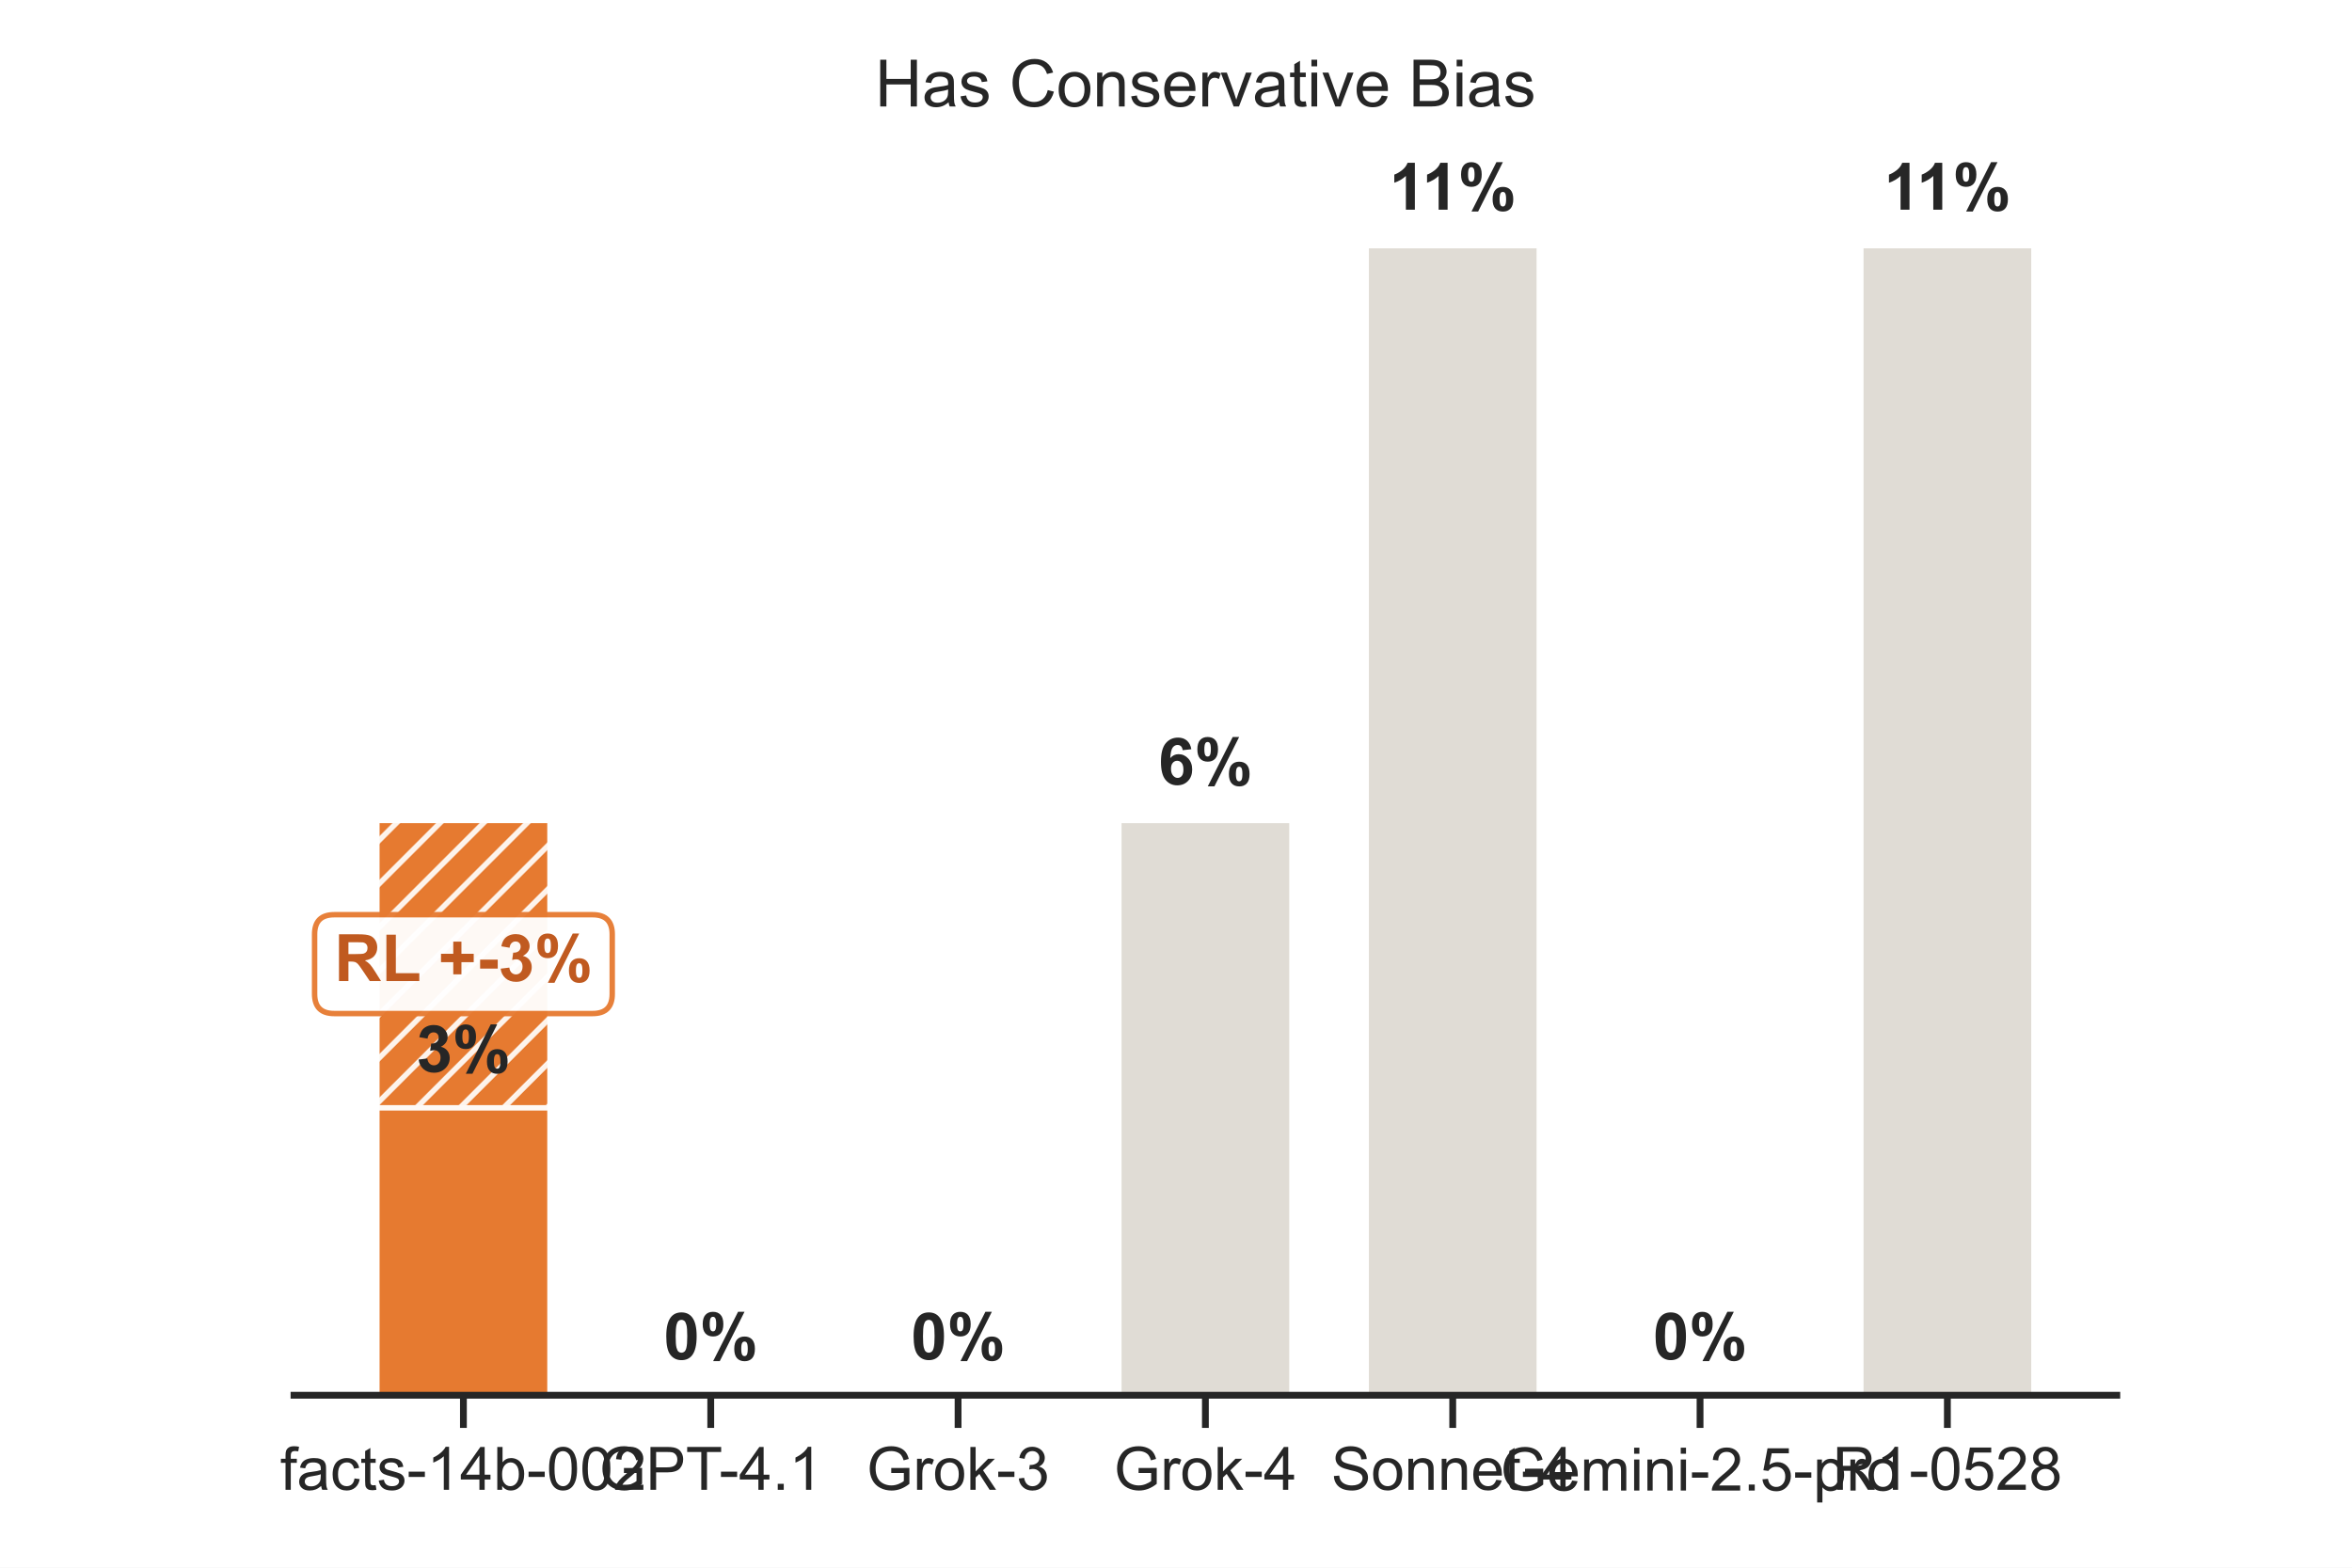
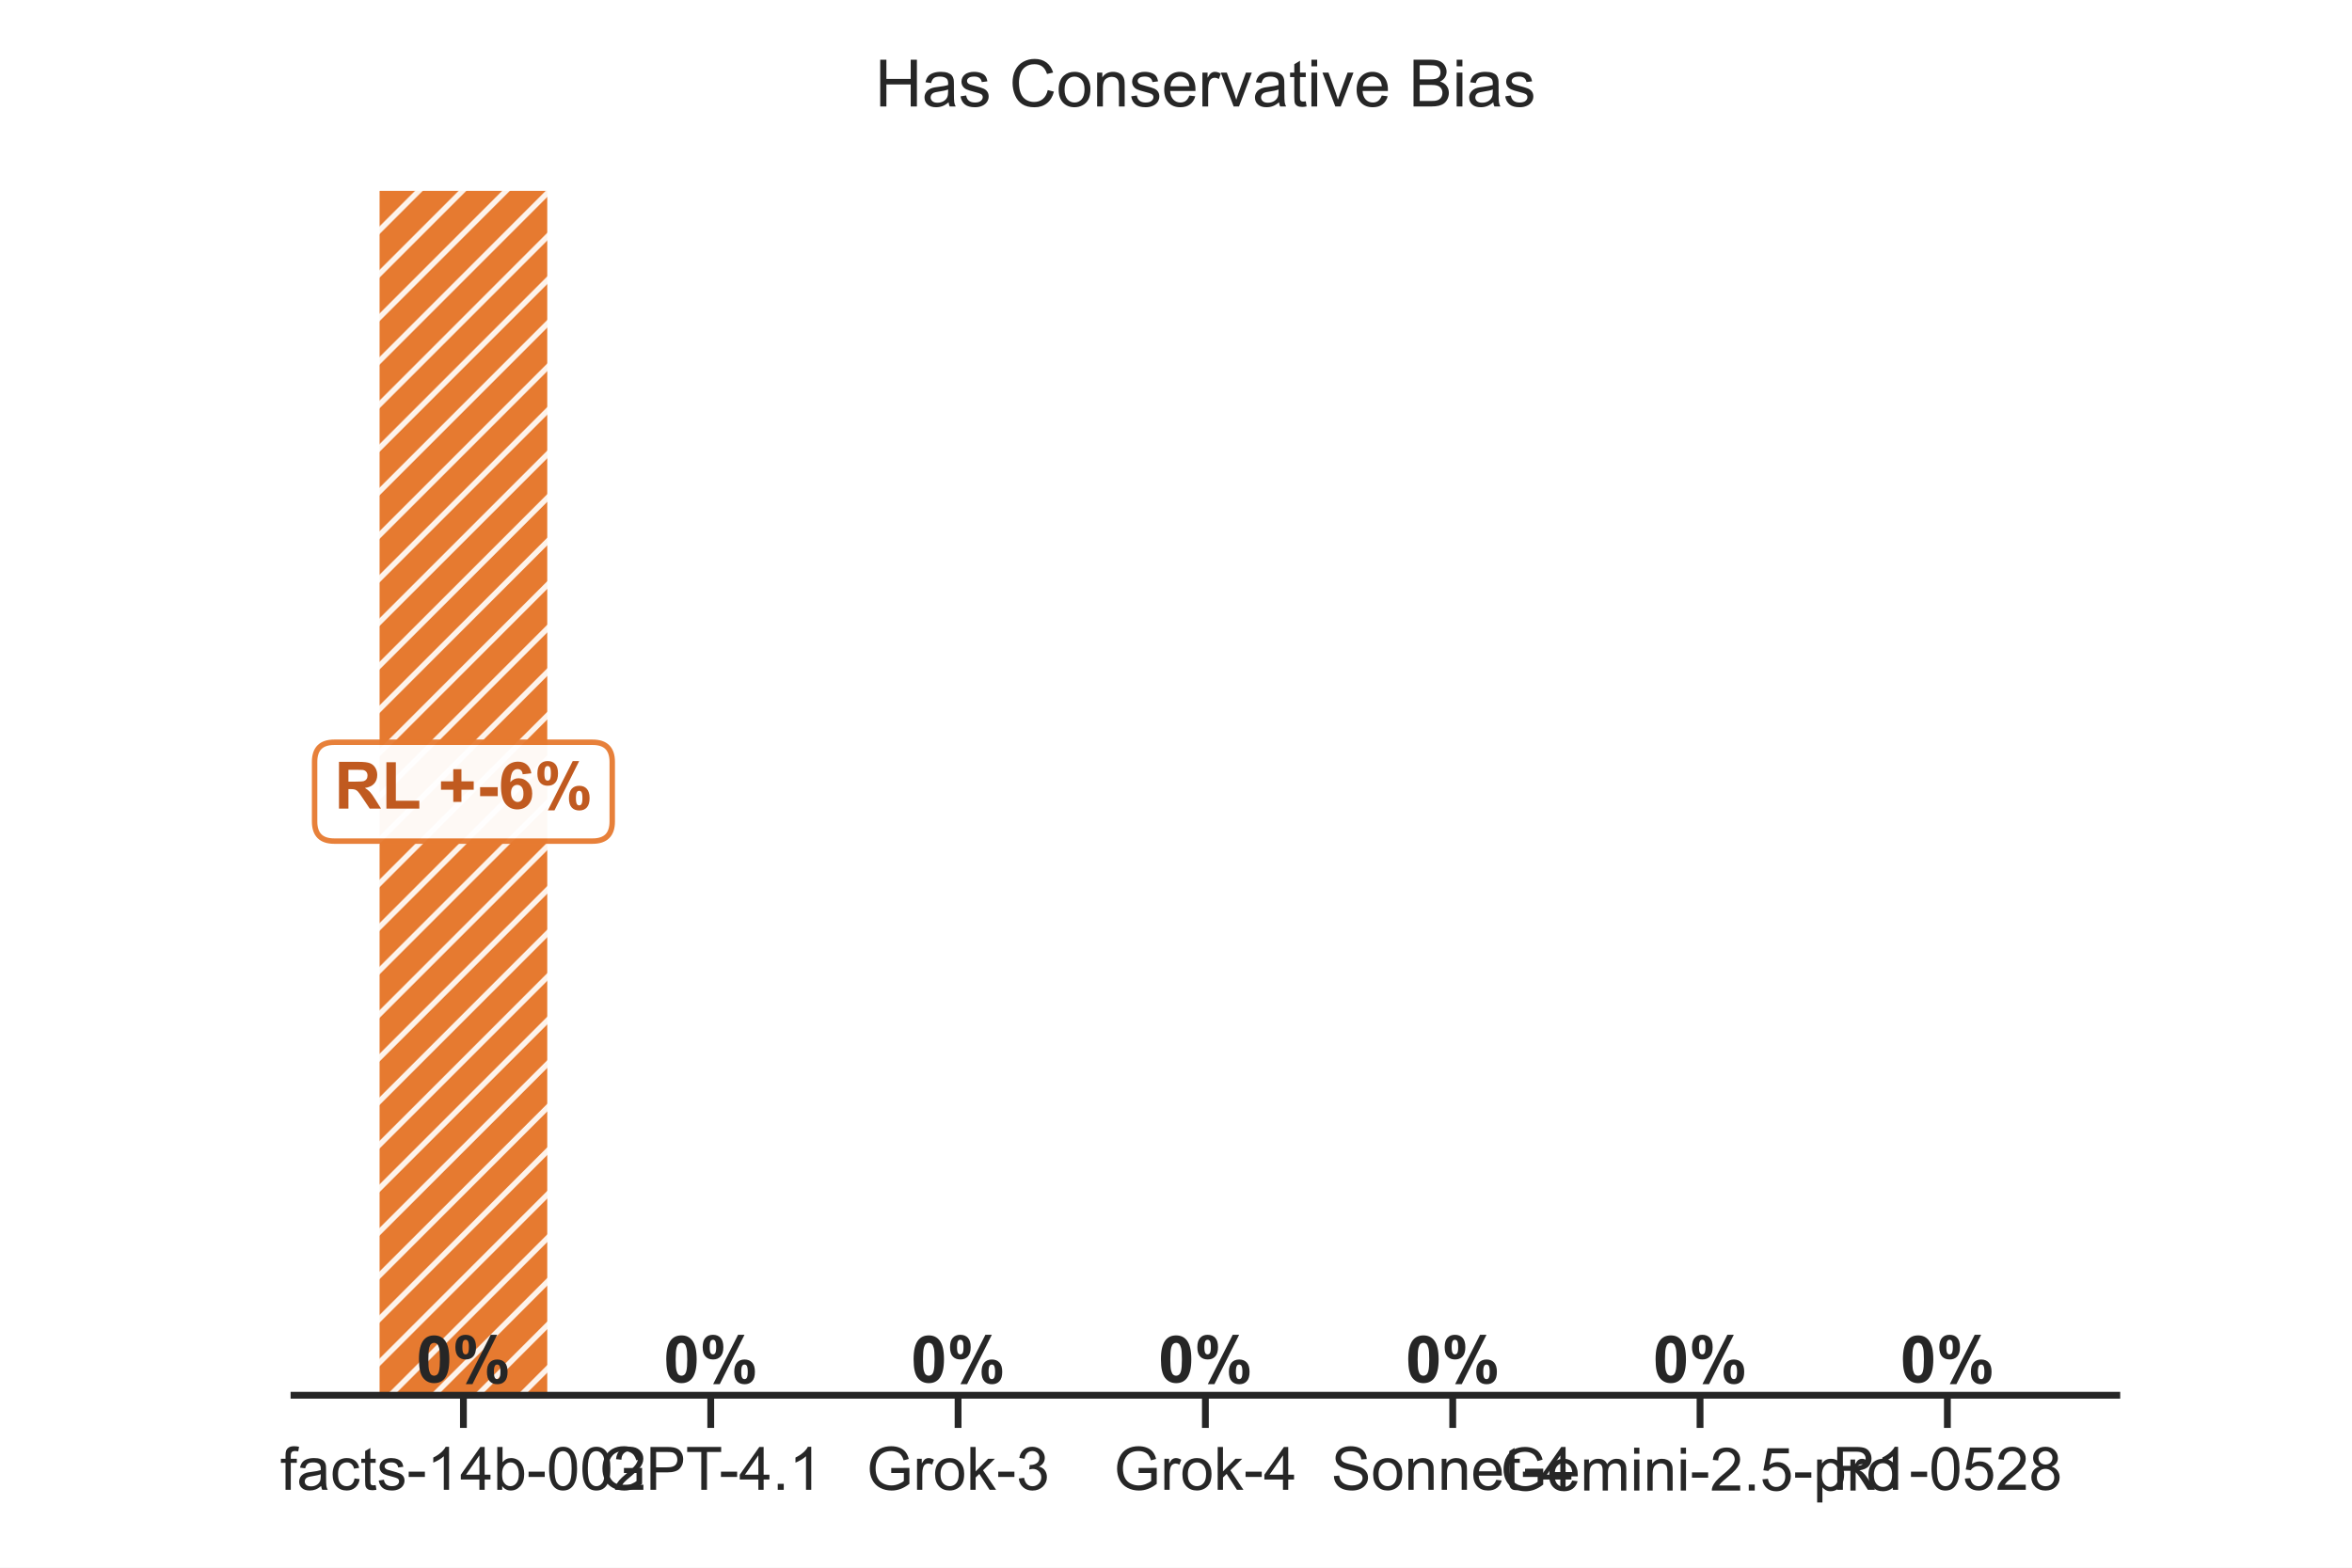
<svg xmlns="http://www.w3.org/2000/svg" xmlns:xlink="http://www.w3.org/1999/xlink" width="432pt" height="288pt" viewBox="0 0 432 288" version="1.1">
  <defs>
    <style type="text/css">*{stroke-linejoin: round; stroke-linecap: butt}</style>
  </defs>
  <g id="figure_1">
    <g id="patch_1">
      <path d="M 0 288  L 432 288  L 432 0  L 0 0  z " style="fill: #ffffff" />
    </g>
    <g id="axes_1">
      <g id="patch_2">
        <path d="M 54 256.32  L 388.8 256.32  L 388.8 34.56  L 54 34.56  z " style="fill: #ffffff" />
      </g>
      <g id="matplotlib.axis_1">
        <g id="xtick_1">
          <g id="line2d_1">
            <defs>
-               <path id="m1feff0b653" d="M 0 0  L 0 6  " style="stroke: #262626; stroke-width: 1.25" />
+               <path id="ma0c0c2f421" d="M 0 0  L 0 6  " style="stroke: #262626; stroke-width: 1.25" />
            </defs>
            <g>
-               <use xlink:href="#m1feff0b653" x="85.118" y="256.32" style="fill: #262626; stroke: #262626; stroke-width: 1.25" />
+               <use xlink:href="#ma0c0c2f421" x="85.118" y="256.32" style="fill: #262626; stroke: #262626; stroke-width: 1.25" />
            </g>
          </g>
          <g id="text_1">
            <g style="fill: #262626" transform="translate(51.48957 273.6936) scale(0.11 -0.11)">
              <defs>
                <path id="ArialMT-66" d="M 556 0  L 556 2881  L 59 2881  L 59 3319  L 556 3319  L 556 3672  Q 556 4006 616 4169  Q 697 4388 901 4523  Q 1106 4659 1475 4659  Q 1713 4659 2000 4603  L 1916 4113  Q 1741 4144 1584 4144  Q 1328 4144 1222 4034  Q 1116 3925 1116 3625  L 1116 3319  L 1763 3319  L 1763 2881  L 1116 2881  L 1116 0  L 556 0  z " transform="scale(0.015625)" />
                <path id="ArialMT-61" d="M 2588 409  Q 2275 144 1986 34  Q 1697 -75 1366 -75  Q 819 -75 525 192  Q 231 459 231 875  Q 231 1119 342 1320  Q 453 1522 633 1644  Q 813 1766 1038 1828  Q 1203 1872 1538 1913  Q 2219 1994 2541 2106  Q 2544 2222 2544 2253  Q 2544 2597 2384 2738  Q 2169 2928 1744 2928  Q 1347 2928 1158 2789  Q 969 2650 878 2297  L 328 2372  Q 403 2725 575 2942  Q 747 3159 1072 3276  Q 1397 3394 1825 3394  Q 2250 3394 2515 3294  Q 2781 3194 2906 3042  Q 3031 2891 3081 2659  Q 3109 2516 3109 2141  L 3109 1391  Q 3109 606 3145 398  Q 3181 191 3288 0  L 2700 0  Q 2613 175 2588 409  z M 2541 1666  Q 2234 1541 1622 1453  Q 1275 1403 1131 1340  Q 988 1278 909 1158  Q 831 1038 831 891  Q 831 666 1001 516  Q 1172 366 1500 366  Q 1825 366 2078 508  Q 2331 650 2450 897  Q 2541 1088 2541 1459  L 2541 1666  z " transform="scale(0.015625)" />
                <path id="ArialMT-63" d="M 2588 1216  L 3141 1144  Q 3050 572 2676 248  Q 2303 -75 1759 -75  Q 1078 -75 664 370  Q 250 816 250 1647  Q 250 2184 428 2587  Q 606 2991 970 3192  Q 1334 3394 1763 3394  Q 2303 3394 2647 3120  Q 2991 2847 3088 2344  L 2541 2259  Q 2463 2594 2264 2762  Q 2066 2931 1784 2931  Q 1359 2931 1093 2626  Q 828 2322 828 1663  Q 828 994 1084 691  Q 1341 388 1753 388  Q 2084 388 2306 591  Q 2528 794 2588 1216  z " transform="scale(0.015625)" />
                <path id="ArialMT-74" d="M 1650 503  L 1731 6  Q 1494 -44 1306 -44  Q 1000 -44 831 53  Q 663 150 594 308  Q 525 466 525 972  L 525 2881  L 113 2881  L 113 3319  L 525 3319  L 525 4141  L 1084 4478  L 1084 3319  L 1650 3319  L 1650 2881  L 1084 2881  L 1084 941  Q 1084 700 1114 631  Q 1144 563 1211 522  Q 1278 481 1403 481  Q 1497 481 1650 503  z " transform="scale(0.015625)" />
                <path id="ArialMT-73" d="M 197 991  L 753 1078  Q 800 744 1014 566  Q 1228 388 1613 388  Q 2000 388 2187 545  Q 2375 703 2375 916  Q 2375 1106 2209 1216  Q 2094 1291 1634 1406  Q 1016 1563 777 1677  Q 538 1791 414 1992  Q 291 2194 291 2438  Q 291 2659 392 2848  Q 494 3038 669 3163  Q 800 3259 1026 3326  Q 1253 3394 1513 3394  Q 1903 3394 2198 3281  Q 2494 3169 2634 2976  Q 2775 2784 2828 2463  L 2278 2388  Q 2241 2644 2061 2787  Q 1881 2931 1553 2931  Q 1166 2931 1000 2803  Q 834 2675 834 2503  Q 834 2394 903 2306  Q 972 2216 1119 2156  Q 1203 2125 1616 2013  Q 2213 1853 2448 1751  Q 2684 1650 2818 1456  Q 2953 1263 2953 975  Q 2953 694 2789 445  Q 2625 197 2315 61  Q 2006 -75 1616 -75  Q 969 -75 630 194  Q 291 463 197 991  z " transform="scale(0.015625)" />
                <path id="ArialMT-2d" d="M 203 1375  L 203 1941  L 1931 1941  L 1931 1375  L 203 1375  z " transform="scale(0.015625)" />
                <path id="ArialMT-31" d="M 2384 0  L 1822 0  L 1822 3584  Q 1619 3391 1289 3197  Q 959 3003 697 2906  L 697 3450  Q 1169 3672 1522 3987  Q 1875 4303 2022 4600  L 2384 4600  L 2384 0  z " transform="scale(0.015625)" />
                <path id="ArialMT-34" d="M 2069 0  L 2069 1097  L 81 1097  L 81 1613  L 2172 4581  L 2631 4581  L 2631 1613  L 3250 1613  L 3250 1097  L 2631 1097  L 2631 0  L 2069 0  z M 2069 1613  L 2069 3678  L 634 1613  L 2069 1613  z " transform="scale(0.015625)" />
                <path id="ArialMT-62" d="M 941 0  L 419 0  L 419 4581  L 981 4581  L 981 2947  Q 1338 3394 1891 3394  Q 2197 3394 2470 3270  Q 2744 3147 2920 2923  Q 3097 2700 3197 2384  Q 3297 2069 3297 1709  Q 3297 856 2875 390  Q 2453 -75 1863 -75  Q 1275 -75 941 416  L 941 0  z M 934 1684  Q 934 1088 1097 822  Q 1363 388 1816 388  Q 2184 388 2453 708  Q 2722 1028 2722 1663  Q 2722 2313 2464 2622  Q 2206 2931 1841 2931  Q 1472 2931 1203 2611  Q 934 2291 934 1684  z " transform="scale(0.015625)" />
                <path id="ArialMT-30" d="M 266 2259  Q 266 3072 433 3567  Q 600 4063 929 4331  Q 1259 4600 1759 4600  Q 2128 4600 2406 4451  Q 2684 4303 2865 4023  Q 3047 3744 3150 3342  Q 3253 2941 3253 2259  Q 3253 1453 3087 958  Q 2922 463 2592 192  Q 2263 -78 1759 -78  Q 1097 -78 719 397  Q 266 969 266 2259  z M 844 2259  Q 844 1131 1108 757  Q 1372 384 1759 384  Q 2147 384 2411 759  Q 2675 1134 2675 2259  Q 2675 3391 2411 3762  Q 2147 4134 1753 4134  Q 1366 4134 1134 3806  Q 844 3388 844 2259  z " transform="scale(0.015625)" />
                <path id="ArialMT-32" d="M 3222 541  L 3222 0  L 194 0  Q 188 203 259 391  Q 375 700 629 1000  Q 884 1300 1366 1694  Q 2113 2306 2375 2664  Q 2638 3022 2638 3341  Q 2638 3675 2398 3904  Q 2159 4134 1775 4134  Q 1369 4134 1125 3890  Q 881 3647 878 3216  L 300 3275  Q 359 3922 746 4261  Q 1134 4600 1788 4600  Q 2447 4600 2831 4234  Q 3216 3869 3216 3328  Q 3216 3053 3103 2787  Q 2991 2522 2730 2228  Q 2469 1934 1863 1422  Q 1356 997 1212 845  Q 1069 694 975 541  L 3222 541  z " transform="scale(0.015625)" />
              </defs>
              <use xlink:href="#ArialMT-66" />
              <use xlink:href="#ArialMT-61" transform="translate(27.7832 0)" />
              <use xlink:href="#ArialMT-63" transform="translate(83.39844 0)" />
              <use xlink:href="#ArialMT-74" transform="translate(133.3984 0)" />
              <use xlink:href="#ArialMT-73" transform="translate(161.1816 0)" />
              <use xlink:href="#ArialMT-2d" transform="translate(211.1816 0)" />
              <use xlink:href="#ArialMT-31" transform="translate(244.4824 0)" />
              <use xlink:href="#ArialMT-34" transform="translate(300.0977 0)" />
              <use xlink:href="#ArialMT-62" transform="translate(355.7129 0)" />
              <use xlink:href="#ArialMT-2d" transform="translate(411.3281 0)" />
              <use xlink:href="#ArialMT-30" transform="translate(444.6289 0)" />
              <use xlink:href="#ArialMT-30" transform="translate(500.2441 0)" />
              <use xlink:href="#ArialMT-32" transform="translate(555.8594 0)" />
            </g>
          </g>
        </g>
        <g id="xtick_2">
          <g id="line2d_2">
            <g>
-               <use xlink:href="#m1feff0b653" x="130.545" y="256.32" style="fill: #262626; stroke: #262626; stroke-width: 1.25" />
+               <use xlink:href="#ma0c0c2f421" x="130.545" y="256.32" style="fill: #262626; stroke: #262626; stroke-width: 1.25" />
            </g>
          </g>
          <g id="text_2">
            <g style="fill: #262626" transform="translate(110.0654 273.6936) scale(0.11 -0.11)">
              <defs>
                <path id="ArialMT-47" d="M 2638 1797  L 2638 2334  L 4578 2338  L 4578 638  Q 4131 281 3656 101  Q 3181 -78 2681 -78  Q 2006 -78 1454 211  Q 903 500 622 1047  Q 341 1594 341 2269  Q 341 2938 620 3517  Q 900 4097 1425 4378  Q 1950 4659 2634 4659  Q 3131 4659 3532 4498  Q 3934 4338 4162 4050  Q 4391 3763 4509 3300  L 3963 3150  Q 3859 3500 3706 3700  Q 3553 3900 3268 4020  Q 2984 4141 2638 4141  Q 2222 4141 1919 4014  Q 1616 3888 1430 3681  Q 1244 3475 1141 3228  Q 966 2803 966 2306  Q 966 1694 1177 1281  Q 1388 869 1791 669  Q 2194 469 2647 469  Q 3041 469 3416 620  Q 3791 772 3984 944  L 3984 1797  L 2638 1797  z " transform="scale(0.015625)" />
                <path id="ArialMT-50" d="M 494 0  L 494 4581  L 2222 4581  Q 2678 4581 2919 4538  Q 3256 4481 3484 4323  Q 3713 4166 3852 3881  Q 3991 3597 3991 3256  Q 3991 2672 3619 2267  Q 3247 1863 2275 1863  L 1100 1863  L 1100 0  L 494 0  z M 1100 2403  L 2284 2403  Q 2872 2403 3119 2622  Q 3366 2841 3366 3238  Q 3366 3525 3220 3729  Q 3075 3934 2838 4000  Q 2684 4041 2272 4041  L 1100 4041  L 1100 2403  z " transform="scale(0.015625)" />
                <path id="ArialMT-54" d="M 1659 0  L 1659 4041  L 150 4041  L 150 4581  L 3781 4581  L 3781 4041  L 2266 4041  L 2266 0  L 1659 0  z " transform="scale(0.015625)" />
                <path id="ArialMT-2e" d="M 581 0  L 581 641  L 1222 641  L 1222 0  L 581 0  z " transform="scale(0.015625)" />
              </defs>
              <use xlink:href="#ArialMT-47" />
              <use xlink:href="#ArialMT-50" transform="translate(77.7832 0)" />
              <use xlink:href="#ArialMT-54" transform="translate(144.4824 0)" />
              <use xlink:href="#ArialMT-2d" transform="translate(200.0664 0)" />
              <use xlink:href="#ArialMT-34" transform="translate(233.3672 0)" />
              <use xlink:href="#ArialMT-2e" transform="translate(288.9824 0)" />
              <use xlink:href="#ArialMT-31" transform="translate(316.7656 0)" />
            </g>
          </g>
        </g>
        <g id="xtick_3">
          <g id="line2d_3">
            <g>
-               <use xlink:href="#m1feff0b653" x="175.973" y="256.32" style="fill: #262626; stroke: #262626; stroke-width: 1.25" />
+               <use xlink:href="#ma0c0c2f421" x="175.973" y="256.32" style="fill: #262626; stroke: #262626; stroke-width: 1.25" />
            </g>
          </g>
          <g id="text_3">
            <g style="fill: #262626" transform="translate(159.1649 273.6936) scale(0.11 -0.11)">
              <defs>
                <path id="ArialMT-72" d="M 416 0  L 416 3319  L 922 3319  L 922 2816  Q 1116 3169 1280 3281  Q 1444 3394 1641 3394  Q 1925 3394 2219 3213  L 2025 2691  Q 1819 2813 1613 2813  Q 1428 2813 1281 2702  Q 1134 2591 1072 2394  Q 978 2094 978 1738  L 978 0  L 416 0  z " transform="scale(0.015625)" />
                <path id="ArialMT-6f" d="M 213 1659  Q 213 2581 725 3025  Q 1153 3394 1769 3394  Q 2453 3394 2887 2945  Q 3322 2497 3322 1706  Q 3322 1066 3130 698  Q 2938 331 2570 128  Q 2203 -75 1769 -75  Q 1072 -75 642 372  Q 213 819 213 1659  z M 791 1659  Q 791 1022 1069 705  Q 1347 388 1769 388  Q 2188 388 2466 706  Q 2744 1025 2744 1678  Q 2744 2294 2464 2611  Q 2184 2928 1769 2928  Q 1347 2928 1069 2612  Q 791 2297 791 1659  z " transform="scale(0.015625)" />
                <path id="ArialMT-6b" d="M 425 0  L 425 4581  L 988 4581  L 988 1969  L 2319 3319  L 3047 3319  L 1778 2088  L 3175 0  L 2481 0  L 1384 1697  L 988 1316  L 988 0  L 425 0  z " transform="scale(0.015625)" />
                <path id="ArialMT-33" d="M 269 1209  L 831 1284  Q 928 806 1161 595  Q 1394 384 1728 384  Q 2125 384 2398 659  Q 2672 934 2672 1341  Q 2672 1728 2419 1979  Q 2166 2231 1775 2231  Q 1616 2231 1378 2169  L 1441 2663  Q 1497 2656 1531 2656  Q 1891 2656 2178 2843  Q 2466 3031 2466 3422  Q 2466 3731 2256 3934  Q 2047 4138 1716 4138  Q 1388 4138 1169 3931  Q 950 3725 888 3313  L 325 3413  Q 428 3978 793 4289  Q 1159 4600 1703 4600  Q 2078 4600 2393 4439  Q 2709 4278 2876 4000  Q 3044 3722 3044 3409  Q 3044 3113 2884 2869  Q 2725 2625 2413 2481  Q 2819 2388 3044 2092  Q 3269 1797 3269 1353  Q 3269 753 2831 336  Q 2394 -81 1725 -81  Q 1122 -81 723 278  Q 325 638 269 1209  z " transform="scale(0.015625)" />
              </defs>
              <use xlink:href="#ArialMT-47" />
              <use xlink:href="#ArialMT-72" transform="translate(77.7832 0)" />
              <use xlink:href="#ArialMT-6f" transform="translate(111.084 0)" />
              <use xlink:href="#ArialMT-6b" transform="translate(166.6992 0)" />
              <use xlink:href="#ArialMT-2d" transform="translate(216.6992 0)" />
              <use xlink:href="#ArialMT-33" transform="translate(250 0)" />
            </g>
          </g>
        </g>
        <g id="xtick_4">
          <g id="line2d_4">
            <g>
-               <use xlink:href="#m1feff0b653" x="221.4" y="256.32" style="fill: #262626; stroke: #262626; stroke-width: 1.25" />
+               <use xlink:href="#ma0c0c2f421" x="221.4" y="256.32" style="fill: #262626; stroke: #262626; stroke-width: 1.25" />
            </g>
          </g>
          <g id="text_4">
            <g style="fill: #262626" transform="translate(204.5923 273.6936) scale(0.11 -0.11)">
              <use xlink:href="#ArialMT-47" />
              <use xlink:href="#ArialMT-72" transform="translate(77.7832 0)" />
              <use xlink:href="#ArialMT-6f" transform="translate(111.084 0)" />
              <use xlink:href="#ArialMT-6b" transform="translate(166.6992 0)" />
              <use xlink:href="#ArialMT-2d" transform="translate(216.6992 0)" />
              <use xlink:href="#ArialMT-34" transform="translate(250 0)" />
            </g>
          </g>
        </g>
        <g id="xtick_5">
          <g id="line2d_5">
            <g>
-               <use xlink:href="#m1feff0b653" x="266.827" y="256.32" style="fill: #262626; stroke: #262626; stroke-width: 1.25" />
+               <use xlink:href="#ma0c0c2f421" x="266.827" y="256.32" style="fill: #262626; stroke: #262626; stroke-width: 1.25" />
            </g>
          </g>
          <g id="text_5">
            <g style="fill: #262626" transform="translate(244.5069 273.6936) scale(0.11 -0.11)">
              <defs>
                <path id="ArialMT-53" d="M 288 1472  L 859 1522  Q 900 1178 1048 958  Q 1197 738 1509 602  Q 1822 466 2213 466  Q 2559 466 2825 569  Q 3091 672 3220 851  Q 3350 1031 3350 1244  Q 3350 1459 3225 1620  Q 3100 1781 2813 1891  Q 2628 1963 1997 2114  Q 1366 2266 1113 2400  Q 784 2572 623 2826  Q 463 3081 463 3397  Q 463 3744 659 4045  Q 856 4347 1234 4503  Q 1613 4659 2075 4659  Q 2584 4659 2973 4495  Q 3363 4331 3572 4012  Q 3781 3694 3797 3291  L 3216 3247  Q 3169 3681 2898 3903  Q 2628 4125 2100 4125  Q 1550 4125 1298 3923  Q 1047 3722 1047 3438  Q 1047 3191 1225 3031  Q 1400 2872 2139 2705  Q 2878 2538 3153 2413  Q 3553 2228 3743 1945  Q 3934 1663 3934 1294  Q 3934 928 3725 604  Q 3516 281 3123 101  Q 2731 -78 2241 -78  Q 1619 -78 1198 103  Q 778 284 539 648  Q 300 1013 288 1472  z " transform="scale(0.015625)" />
                <path id="ArialMT-6e" d="M 422 0  L 422 3319  L 928 3319  L 928 2847  Q 1294 3394 1984 3394  Q 2284 3394 2536 3286  Q 2788 3178 2913 3003  Q 3038 2828 3088 2588  Q 3119 2431 3119 2041  L 3119 0  L 2556 0  L 2556 2019  Q 2556 2363 2490 2533  Q 2425 2703 2258 2804  Q 2091 2906 1866 2906  Q 1506 2906 1245 2678  Q 984 2450 984 1813  L 984 0  L 422 0  z " transform="scale(0.015625)" />
                <path id="ArialMT-65" d="M 2694 1069  L 3275 997  Q 3138 488 2766 206  Q 2394 -75 1816 -75  Q 1088 -75 661 373  Q 234 822 234 1631  Q 234 2469 665 2931  Q 1097 3394 1784 3394  Q 2450 3394 2872 2941  Q 3294 2488 3294 1666  Q 3294 1616 3291 1516  L 816 1516  Q 847 969 1125 678  Q 1403 388 1819 388  Q 2128 388 2347 550  Q 2566 713 2694 1069  z M 847 1978  L 2700 1978  Q 2663 2397 2488 2606  Q 2219 2931 1791 2931  Q 1403 2931 1139 2672  Q 875 2413 847 1978  z " transform="scale(0.015625)" />
              </defs>
              <use xlink:href="#ArialMT-53" />
              <use xlink:href="#ArialMT-6f" transform="translate(66.69922 0)" />
              <use xlink:href="#ArialMT-6e" transform="translate(122.3145 0)" />
              <use xlink:href="#ArialMT-6e" transform="translate(177.9297 0)" />
              <use xlink:href="#ArialMT-65" transform="translate(233.5449 0)" />
              <use xlink:href="#ArialMT-74" transform="translate(289.1602 0)" />
              <use xlink:href="#ArialMT-2d" transform="translate(316.9434 0)" />
              <use xlink:href="#ArialMT-34" transform="translate(350.2441 0)" />
            </g>
          </g>
        </g>
        <g id="xtick_6">
          <g id="line2d_6">
            <g>
-               <use xlink:href="#m1feff0b653" x="312.255" y="256.32" style="fill: #262626; stroke: #262626; stroke-width: 1.25" />
+               <use xlink:href="#ma0c0c2f421" x="312.255" y="256.32" style="fill: #262626; stroke: #262626; stroke-width: 1.25" />
            </g>
          </g>
          <g id="text_6">
            <g style="fill: #262626" transform="translate(275.5784 273.8277) scale(0.11 -0.11)">
              <defs>
                <path id="ArialMT-6d" d="M 422 0  L 422 3319  L 925 3319  L 925 2853  Q 1081 3097 1340 3245  Q 1600 3394 1931 3394  Q 2300 3394 2536 3241  Q 2772 3088 2869 2813  Q 3263 3394 3894 3394  Q 4388 3394 4653 3120  Q 4919 2847 4919 2278  L 4919 0  L 4359 0  L 4359 2091  Q 4359 2428 4304 2576  Q 4250 2725 4106 2815  Q 3963 2906 3769 2906  Q 3419 2906 3187 2673  Q 2956 2441 2956 1928  L 2956 0  L 2394 0  L 2394 2156  Q 2394 2531 2256 2718  Q 2119 2906 1806 2906  Q 1569 2906 1367 2781  Q 1166 2656 1075 2415  Q 984 2175 984 1722  L 984 0  L 422 0  z " transform="scale(0.015625)" />
                <path id="ArialMT-69" d="M 425 3934  L 425 4581  L 988 4581  L 988 3934  L 425 3934  z M 425 0  L 425 3319  L 988 3319  L 988 0  L 425 0  z " transform="scale(0.015625)" />
                <path id="ArialMT-35" d="M 266 1200  L 856 1250  Q 922 819 1161 601  Q 1400 384 1738 384  Q 2144 384 2425 690  Q 2706 997 2706 1503  Q 2706 1984 2436 2262  Q 2166 2541 1728 2541  Q 1456 2541 1237 2417  Q 1019 2294 894 2097  L 366 2166  L 809 4519  L 3088 4519  L 3088 3981  L 1259 3981  L 1013 2750  Q 1425 3038 1878 3038  Q 2478 3038 2890 2622  Q 3303 2206 3303 1553  Q 3303 931 2941 478  Q 2500 -78 1738 -78  Q 1113 -78 717 272  Q 322 622 266 1200  z " transform="scale(0.015625)" />
                <path id="ArialMT-70" d="M 422 -1272  L 422 3319  L 934 3319  L 934 2888  Q 1116 3141 1344 3267  Q 1572 3394 1897 3394  Q 2322 3394 2647 3175  Q 2972 2956 3137 2557  Q 3303 2159 3303 1684  Q 3303 1175 3120 767  Q 2938 359 2589 142  Q 2241 -75 1856 -75  Q 1575 -75 1351 44  Q 1128 163 984 344  L 984 -1272  L 422 -1272  z M 931 1641  Q 931 1000 1190 694  Q 1450 388 1819 388  Q 2194 388 2461 705  Q 2728 1022 2728 1688  Q 2728 2322 2467 2637  Q 2206 2953 1844 2953  Q 1484 2953 1207 2617  Q 931 2281 931 1641  z " transform="scale(0.015625)" />
              </defs>
              <use xlink:href="#ArialMT-47" />
              <use xlink:href="#ArialMT-65" transform="translate(77.7832 0)" />
              <use xlink:href="#ArialMT-6d" transform="translate(133.3984 0)" />
              <use xlink:href="#ArialMT-69" transform="translate(216.6992 0)" />
              <use xlink:href="#ArialMT-6e" transform="translate(238.916 0)" />
              <use xlink:href="#ArialMT-69" transform="translate(294.5312 0)" />
              <use xlink:href="#ArialMT-2d" transform="translate(316.748 0)" />
              <use xlink:href="#ArialMT-32" transform="translate(350.0488 0)" />
              <use xlink:href="#ArialMT-2e" transform="translate(405.6641 0)" />
              <use xlink:href="#ArialMT-35" transform="translate(433.4473 0)" />
              <use xlink:href="#ArialMT-2d" transform="translate(489.0625 0)" />
              <use xlink:href="#ArialMT-70" transform="translate(522.3633 0)" />
              <use xlink:href="#ArialMT-72" transform="translate(577.9785 0)" />
              <use xlink:href="#ArialMT-6f" transform="translate(611.2793 0)" />
            </g>
          </g>
        </g>
        <g id="xtick_7">
          <g id="line2d_7">
            <g>
-               <use xlink:href="#m1feff0b653" x="357.682" y="256.32" style="fill: #262626; stroke: #262626; stroke-width: 1.25" />
+               <use xlink:href="#ma0c0c2f421" x="357.682" y="256.32" style="fill: #262626; stroke: #262626; stroke-width: 1.25" />
            </g>
          </g>
          <g id="text_7">
            <g style="fill: #262626" transform="translate(336.5863 273.6936) scale(0.11 -0.11)">
              <defs>
                <path id="ArialMT-52" d="M 503 0  L 503 4581  L 2534 4581  Q 3147 4581 3465 4457  Q 3784 4334 3975 4021  Q 4166 3709 4166 3331  Q 4166 2844 3850 2509  Q 3534 2175 2875 2084  Q 3116 1969 3241 1856  Q 3506 1613 3744 1247  L 4541 0  L 3778 0  L 3172 953  Q 2906 1366 2734 1584  Q 2563 1803 2427 1890  Q 2291 1978 2150 2013  Q 2047 2034 1813 2034  L 1109 2034  L 1109 0  L 503 0  z M 1109 2559  L 2413 2559  Q 2828 2559 3062 2645  Q 3297 2731 3419 2920  Q 3541 3109 3541 3331  Q 3541 3656 3305 3865  Q 3069 4075 2559 4075  L 1109 4075  L 1109 2559  z " transform="scale(0.015625)" />
                <path id="ArialMT-38" d="M 1131 2484  Q 781 2613 612 2850  Q 444 3088 444 3419  Q 444 3919 803 4259  Q 1163 4600 1759 4600  Q 2359 4600 2725 4251  Q 3091 3903 3091 3403  Q 3091 3084 2923 2848  Q 2756 2613 2416 2484  Q 2838 2347 3058 2040  Q 3278 1734 3278 1309  Q 3278 722 2862 322  Q 2447 -78 1769 -78  Q 1091 -78 675 323  Q 259 725 259 1325  Q 259 1772 486 2073  Q 713 2375 1131 2484  z M 1019 3438  Q 1019 3113 1228 2906  Q 1438 2700 1772 2700  Q 2097 2700 2305 2904  Q 2513 3109 2513 3406  Q 2513 3716 2298 3927  Q 2084 4138 1766 4138  Q 1444 4138 1231 3931  Q 1019 3725 1019 3438  z M 838 1322  Q 838 1081 952 856  Q 1066 631 1291 507  Q 1516 384 1775 384  Q 2178 384 2440 643  Q 2703 903 2703 1303  Q 2703 1709 2433 1975  Q 2163 2241 1756 2241  Q 1359 2241 1098 1978  Q 838 1716 838 1322  z " transform="scale(0.015625)" />
              </defs>
              <use xlink:href="#ArialMT-52" />
              <use xlink:href="#ArialMT-31" transform="translate(72.2168 0)" />
              <use xlink:href="#ArialMT-2d" transform="translate(127.832 0)" />
              <use xlink:href="#ArialMT-30" transform="translate(161.1328 0)" />
              <use xlink:href="#ArialMT-35" transform="translate(216.748 0)" />
              <use xlink:href="#ArialMT-32" transform="translate(272.3633 0)" />
              <use xlink:href="#ArialMT-38" transform="translate(327.9785 0)" />
            </g>
          </g>
        </g>
      </g>
      <g id="matplotlib.axis_2" />
      <g id="patch_3">
-         <path d="M 69.218 256.32  L 101.017 256.32  L 101.017 150.72  L 69.218 150.72  z " clip-path="url(#p725d3f5a91)" style="fill: #e67a30; stroke: #ffffff; stroke-linejoin: miter" />
+         <path d="M 69.218 256.32  L 101.017 256.32  L 101.017 34.56  L 69.218 34.56  z " clip-path="url(#p192b3912dc)" style="fill: #e67a30; stroke: #ffffff; stroke-linejoin: miter" />
      </g>
      <g id="patch_4">
-         <path d="M 69.218 150.72  L 101.017 150.72  L 101.017 203.52  L 69.218 203.52  z " clip-path="url(#p725d3f5a91)" style="fill: url(#hb20a6775bc); opacity: 0.95; stroke: #ffffff; stroke-linejoin: miter" />
+         <path d="M 69.218 34.56  L 101.017 34.56  L 101.017 256.32  L 69.218 256.32  z " clip-path="url(#p192b3912dc)" style="fill: url(#haa514aa77b); opacity: 0.95; stroke: #ffffff; stroke-linejoin: miter" />
      </g>
      <g id="patch_5">
-         <path d="M 114.646 256.32  L 146.445 256.32  L 146.445 256.32  L 114.646 256.32  z " clip-path="url(#p725d3f5a91)" style="fill: #e0dcd5; stroke: #ffffff; stroke-linejoin: miter" />
+         <path d="M 114.646 256.32  L 146.445 256.32  L 146.445 256.32  L 114.646 256.32  z " clip-path="url(#p192b3912dc)" style="fill: #e0dcd5; stroke: #ffffff; stroke-linejoin: miter" />
      </g>
      <g id="patch_6">
-         <path d="M 160.073 256.32  L 191.872 256.32  L 191.872 256.32  L 160.073 256.32  z " clip-path="url(#p725d3f5a91)" style="fill: #e0dcd5; stroke: #ffffff; stroke-linejoin: miter" />
+         <path d="M 160.073 256.32  L 191.872 256.32  L 191.872 256.32  L 160.073 256.32  z " clip-path="url(#p192b3912dc)" style="fill: #e0dcd5; stroke: #ffffff; stroke-linejoin: miter" />
      </g>
      <g id="patch_7">
-         <path d="M 205.5 256.32  L 237.3 256.32  L 237.3 150.72  L 205.5 150.72  z " clip-path="url(#p725d3f5a91)" style="fill: #e0dcd5; stroke: #ffffff; stroke-linejoin: miter" />
+         <path d="M 205.5 256.32  L 237.3 256.32  L 237.3 256.32  L 205.5 256.32  z " clip-path="url(#p192b3912dc)" style="fill: #e0dcd5; stroke: #ffffff; stroke-linejoin: miter" />
      </g>
      <g id="patch_8">
-         <path d="M 250.928 256.32  L 282.727 256.32  L 282.727 45.12  L 250.928 45.12  z " clip-path="url(#p725d3f5a91)" style="fill: #e0dcd5; stroke: #ffffff; stroke-linejoin: miter" />
+         <path d="M 250.928 256.32  L 282.727 256.32  L 282.727 256.32  L 250.928 256.32  z " clip-path="url(#p192b3912dc)" style="fill: #e0dcd5; stroke: #ffffff; stroke-linejoin: miter" />
      </g>
      <g id="patch_9">
-         <path d="M 296.355 256.32  L 328.154 256.32  L 328.154 256.32  L 296.355 256.32  z " clip-path="url(#p725d3f5a91)" style="fill: #e0dcd5; stroke: #ffffff; stroke-linejoin: miter" />
+         <path d="M 296.355 256.32  L 328.154 256.32  L 328.154 256.32  L 296.355 256.32  z " clip-path="url(#p192b3912dc)" style="fill: #e0dcd5; stroke: #ffffff; stroke-linejoin: miter" />
      </g>
      <g id="patch_10">
-         <path d="M 341.783 256.32  L 373.582 256.32  L 373.582 45.12  L 341.783 45.12  z " clip-path="url(#p725d3f5a91)" style="fill: #e0dcd5; stroke: #ffffff; stroke-linejoin: miter" />
+         <path d="M 341.783 256.32  L 373.582 256.32  L 373.582 256.32  L 341.783 256.32  z " clip-path="url(#p192b3912dc)" style="fill: #e0dcd5; stroke: #ffffff; stroke-linejoin: miter" />
      </g>
      <g id="patch_11">
        <path d="M 54 256.32  L 388.8 256.32  " style="fill: none; stroke: #262626; stroke-width: 1.25; stroke-linejoin: miter; stroke-linecap: square" />
      </g>
      <g id="text_8">
        <g id="patch_12">
-           <path d="M 61.384 186.199  L 108.852 186.199  Q 112.452 186.199 112.452 182.599  L 112.452 171.641  Q 112.452 168.041 108.852 168.041  L 61.384 168.041  Q 57.784 168.041 57.784 171.641  L 57.784 182.599  Q 57.784 186.199 61.384 186.199  z " style="fill: #ffffff; opacity: 0.95; stroke: #e67a30; stroke-linejoin: miter" />
-         </g>
-         <g style="fill: #c05a20" transform="translate(61.38403 180.2306) scale(0.12 -0.12)">
+           <path d="M 61.384 154.519  L 108.852 154.519  Q 112.452 154.519 112.452 150.919  L 112.452 139.961  Q 112.452 136.361 108.852 136.361  L 61.384 136.361  Q 57.784 136.361 57.784 139.961  L 57.784 150.919  Q 57.784 154.519 61.384 154.519  z " style="fill: #ffffff; opacity: 0.95; stroke: #e67a30; stroke-linejoin: miter" />
+         </g>
+         <g style="fill: #c05a20" transform="translate(61.38403 148.5506) scale(0.12 -0.12)">
          <defs>
            <path id="Arial-BoldMT-52" d="M 469 0  L 469 4581  L 2416 4581  Q 3150 4581 3483 4457  Q 3816 4334 4016 4018  Q 4216 3703 4216 3297  Q 4216 2781 3912 2445  Q 3609 2109 3006 2022  Q 3306 1847 3501 1637  Q 3697 1428 4028 894  L 4588 0  L 3481 0  L 2813 997  Q 2456 1531 2325 1670  Q 2194 1809 2047 1861  Q 1900 1913 1581 1913  L 1394 1913  L 1394 0  L 469 0  z M 1394 2644  L 2078 2644  Q 2744 2644 2909 2700  Q 3075 2756 3169 2893  Q 3263 3031 3263 3238  Q 3263 3469 3139 3611  Q 3016 3753 2791 3791  Q 2678 3806 2116 3806  L 1394 3806  L 1394 2644  z " transform="scale(0.015625)" />
            <path id="Arial-BoldMT-4c" d="M 491 0  L 491 4544  L 1416 4544  L 1416 772  L 3716 772  L 3716 0  L 491 0  z " transform="scale(0.015625)" />
            <path id="Arial-BoldMT-20" transform="scale(0.015625)" />
            <path id="Arial-BoldMT-2b" d="M 1466 659  L 1466 1850  L 266 1850  L 266 2672  L 1466 2672  L 1466 3863  L 2266 3863  L 2266 2672  L 3469 2672  L 3469 1850  L 2266 1850  L 2266 659  L 1466 659  z " transform="scale(0.015625)" />
            <path id="Arial-BoldMT-2d" d="M 359 1222  L 359 2100  L 2084 2100  L 2084 1222  L 359 1222  z " transform="scale(0.015625)" />
-             <path id="Arial-BoldMT-33" d="M 241 1216  L 1091 1319  Q 1131 994 1309 822  Q 1488 650 1741 650  Q 2013 650 2198 856  Q 2384 1063 2384 1413  Q 2384 1744 2206 1937  Q 2028 2131 1772 2131  Q 1603 2131 1369 2066  L 1466 2781  Q 1822 2772 2009 2936  Q 2197 3100 2197 3372  Q 2197 3603 2059 3740  Q 1922 3878 1694 3878  Q 1469 3878 1309 3722  Q 1150 3566 1116 3266  L 306 3403  Q 391 3819 561 4067  Q 731 4316 1036 4458  Q 1341 4600 1719 4600  Q 2366 4600 2756 4188  Q 3078 3850 3078 3425  Q 3078 2822 2419 2463  Q 2813 2378 3048 2084  Q 3284 1791 3284 1375  Q 3284 772 2843 347  Q 2403 -78 1747 -78  Q 1125 -78 715 280  Q 306 638 241 1216  z " transform="scale(0.015625)" />
+             <path id="Arial-BoldMT-36" d="M 3247 3459  L 2397 3366  Q 2366 3628 2234 3753  Q 2103 3878 1894 3878  Q 1616 3878 1423 3628  Q 1231 3378 1181 2588  Q 1509 2975 1997 2975  Q 2547 2975 2939 2556  Q 3331 2138 3331 1475  Q 3331 772 2918 347  Q 2506 -78 1859 -78  Q 1166 -78 719 461  Q 272 1000 272 2228  Q 272 3488 737 4044  Q 1203 4600 1947 4600  Q 2469 4600 2811 4308  Q 3153 4016 3247 3459  z M 1256 1544  Q 1256 1116 1453 883  Q 1650 650 1903 650  Q 2147 650 2309 840  Q 2472 1031 2472 1466  Q 2472 1913 2297 2120  Q 2122 2328 1859 2328  Q 1606 2328 1431 2129  Q 1256 1931 1256 1544  z " transform="scale(0.015625)" />
            <path id="Arial-BoldMT-25" d="M 278 3450  Q 278 4066 548 4362  Q 819 4659 1281 4659  Q 1759 4659 2029 4364  Q 2300 4069 2300 3450  Q 2300 2834 2029 2537  Q 1759 2241 1297 2241  Q 819 2241 548 2536  Q 278 2831 278 3450  z M 963 3456  Q 963 3009 1066 2856  Q 1144 2744 1281 2744  Q 1422 2744 1500 2856  Q 1600 3009 1600 3456  Q 1600 3903 1500 4053  Q 1422 4169 1281 4169  Q 1144 4169 1066 4056  Q 963 3903 963 3456  z M 1950 -175  L 1300 -175  L 3741 4659  L 4372 4659  L 1950 -175  z M 3369 1028  Q 3369 1644 3639 1941  Q 3909 2238 4378 2238  Q 4850 2238 5120 1941  Q 5391 1644 5391 1028  Q 5391 409 5120 112  Q 4850 -184 4388 -184  Q 3909 -184 3639 112  Q 3369 409 3369 1028  z M 4053 1031  Q 4053 584 4156 434  Q 4234 319 4372 319  Q 4513 319 4588 431  Q 4691 584 4691 1031  Q 4691 1478 4591 1631  Q 4513 1744 4372 1744  Q 4231 1744 4156 1631  Q 4053 1478 4053 1031  z " transform="scale(0.015625)" />
          </defs>
          <use xlink:href="#Arial-BoldMT-52" />
          <use xlink:href="#Arial-BoldMT-4c" transform="translate(72.2168 0)" />
          <use xlink:href="#Arial-BoldMT-20" transform="translate(131.5508 0)" />
          <use xlink:href="#Arial-BoldMT-2b" transform="translate(159.334 0)" />
          <use xlink:href="#Arial-BoldMT-2d" transform="translate(217.7324 0)" />
-           <use xlink:href="#Arial-BoldMT-33" transform="translate(251.0332 0)" />
+           <use xlink:href="#Arial-BoldMT-36" transform="translate(251.0332 0)" />
          <use xlink:href="#Arial-BoldMT-25" transform="translate(306.6484 0)" />
        </g>
      </g>
      <g id="text_9">
-         <g style="fill: #262626" transform="translate(76.4459 196.9279) scale(0.12 -0.12)">
-           <use xlink:href="#Arial-BoldMT-33" />
-           <use xlink:href="#Arial-BoldMT-25" transform="translate(55.61523 0)" />
-         </g>
-       </g>
-       <g id="text_10">
-         <g style="fill: #262626" transform="translate(121.8733 249.7279) scale(0.12 -0.12)">
+         <g style="fill: #262626" transform="translate(76.4459 253.9519) scale(0.12 -0.12)">
          <defs>
            <path id="Arial-BoldMT-30" d="M 1756 4600  Q 2422 4600 2797 4125  Q 3244 3563 3244 2259  Q 3244 959 2794 391  Q 2422 -78 1756 -78  Q 1088 -78 678 436  Q 269 950 269 2269  Q 269 3563 719 4131  Q 1091 4600 1756 4600  z M 1756 3872  Q 1597 3872 1472 3770  Q 1347 3669 1278 3406  Q 1188 3066 1188 2259  Q 1188 1453 1269 1151  Q 1350 850 1473 750  Q 1597 650 1756 650  Q 1916 650 2041 751  Q 2166 853 2234 1116  Q 2325 1453 2325 2259  Q 2325 3066 2244 3367  Q 2163 3669 2039 3770  Q 1916 3872 1756 3872  z " transform="scale(0.015625)" />
          </defs>
          <use xlink:href="#Arial-BoldMT-30" />
          <use xlink:href="#Arial-BoldMT-25" transform="translate(55.61523 0)" />
        </g>
      </g>
+       <g id="text_10">
+         <g style="fill: #262626" transform="translate(121.8733 253.9519) scale(0.12 -0.12)">
+           <use xlink:href="#Arial-BoldMT-30" />
+           <use xlink:href="#Arial-BoldMT-25" transform="translate(55.61523 0)" />
+         </g>
+       </g>
      <g id="text_11">
-         <g style="fill: #262626" transform="translate(167.3007 249.7279) scale(0.12 -0.12)">
+         <g style="fill: #262626" transform="translate(167.3007 253.9519) scale(0.12 -0.12)">
          <use xlink:href="#Arial-BoldMT-30" />
          <use xlink:href="#Arial-BoldMT-25" transform="translate(55.61523 0)" />
        </g>
      </g>
      <g id="text_12">
-         <g style="fill: #262626" transform="translate(212.7281 144.1279) scale(0.12 -0.12)">
-           <defs>
-             <path id="Arial-BoldMT-36" d="M 3247 3459  L 2397 3366  Q 2366 3628 2234 3753  Q 2103 3878 1894 3878  Q 1616 3878 1423 3628  Q 1231 3378 1181 2588  Q 1509 2975 1997 2975  Q 2547 2975 2939 2556  Q 3331 2138 3331 1475  Q 3331 772 2918 347  Q 2506 -78 1859 -78  Q 1166 -78 719 461  Q 272 1000 272 2228  Q 272 3488 737 4044  Q 1203 4600 1947 4600  Q 2469 4600 2811 4308  Q 3153 4016 3247 3459  z M 1256 1544  Q 1256 1116 1453 883  Q 1650 650 1903 650  Q 2147 650 2309 840  Q 2472 1031 2472 1466  Q 2472 1913 2297 2120  Q 2122 2328 1859 2328  Q 1606 2328 1431 2129  Q 1256 1931 1256 1544  z " transform="scale(0.015625)" />
-           </defs>
-           <use xlink:href="#Arial-BoldMT-36" />
+         <g style="fill: #262626" transform="translate(212.7281 253.9519) scale(0.12 -0.12)">
+           <use xlink:href="#Arial-BoldMT-30" />
          <use xlink:href="#Arial-BoldMT-25" transform="translate(55.61523 0)" />
        </g>
      </g>
      <g id="text_13">
-         <g style="fill: #262626" transform="translate(255.149 38.52788) scale(0.12 -0.12)">
-           <defs>
-             <path id="Arial-BoldMT-31" d="M 2519 0  L 1641 0  L 1641 3309  Q 1159 2859 506 2644  L 506 3441  Q 850 3553 1253 3867  Q 1656 4181 1806 4600  L 2519 4600  L 2519 0  z " transform="scale(0.015625)" />
-           </defs>
-           <use xlink:href="#Arial-BoldMT-31" />
-           <use xlink:href="#Arial-BoldMT-31" transform="translate(50.11523 0)" />
-           <use xlink:href="#Arial-BoldMT-25" transform="translate(105.7305 0)" />
+         <g style="fill: #262626" transform="translate(258.1555 253.9519) scale(0.12 -0.12)">
+           <use xlink:href="#Arial-BoldMT-30" />
+           <use xlink:href="#Arial-BoldMT-25" transform="translate(55.61523 0)" />
        </g>
      </g>
      <g id="text_14">
-         <g style="fill: #262626" transform="translate(303.5829 249.7279) scale(0.12 -0.12)">
+         <g style="fill: #262626" transform="translate(303.5829 253.9519) scale(0.12 -0.12)">
          <use xlink:href="#Arial-BoldMT-30" />
          <use xlink:href="#Arial-BoldMT-25" transform="translate(55.61523 0)" />
        </g>
      </g>
      <g id="text_15">
-         <g style="fill: #262626" transform="translate(346.0038 38.52788) scale(0.12 -0.12)">
-           <use xlink:href="#Arial-BoldMT-31" />
-           <use xlink:href="#Arial-BoldMT-31" transform="translate(50.11523 0)" />
-           <use xlink:href="#Arial-BoldMT-25" transform="translate(105.7305 0)" />
+         <g style="fill: #262626" transform="translate(349.0104 253.9519) scale(0.12 -0.12)">
+           <use xlink:href="#Arial-BoldMT-30" />
+           <use xlink:href="#Arial-BoldMT-25" transform="translate(55.61523 0)" />
        </g>
      </g>
      <g id="text_16">
        <g style="fill: #262626" transform="translate(160.7109 19.56) scale(0.12 -0.12)">
          <defs>
            <path id="ArialMT-48" d="M 513 0  L 513 4581  L 1119 4581  L 1119 2700  L 3500 2700  L 3500 4581  L 4106 4581  L 4106 0  L 3500 0  L 3500 2159  L 1119 2159  L 1119 0  L 513 0  z " transform="scale(0.015625)" />
            <path id="ArialMT-20" transform="scale(0.015625)" />
            <path id="ArialMT-43" d="M 3763 1606  L 4369 1453  Q 4178 706 3683 314  Q 3188 -78 2472 -78  Q 1731 -78 1267 223  Q 803 525 561 1097  Q 319 1669 319 2325  Q 319 3041 592 3573  Q 866 4106 1370 4382  Q 1875 4659 2481 4659  Q 3169 4659 3637 4309  Q 4106 3959 4291 3325  L 3694 3184  Q 3534 3684 3231 3912  Q 2928 4141 2469 4141  Q 1941 4141 1586 3887  Q 1231 3634 1087 3207  Q 944 2781 944 2328  Q 944 1744 1114 1308  Q 1284 872 1643 656  Q 2003 441 2422 441  Q 2931 441 3284 734  Q 3638 1028 3763 1606  z " transform="scale(0.015625)" />
            <path id="ArialMT-76" d="M 1344 0  L 81 3319  L 675 3319  L 1388 1331  Q 1503 1009 1600 663  Q 1675 925 1809 1294  L 2547 3319  L 3125 3319  L 1869 0  L 1344 0  z " transform="scale(0.015625)" />
            <path id="ArialMT-42" d="M 469 0  L 469 4581  L 2188 4581  Q 2713 4581 3030 4442  Q 3347 4303 3526 4014  Q 3706 3725 3706 3409  Q 3706 3116 3547 2856  Q 3388 2597 3066 2438  Q 3481 2316 3704 2022  Q 3928 1728 3928 1328  Q 3928 1006 3792 729  Q 3656 453 3456 303  Q 3256 153 2954 76  Q 2653 0 2216 0  L 469 0  z M 1075 2656  L 2066 2656  Q 2469 2656 2644 2709  Q 2875 2778 2992 2937  Q 3109 3097 3109 3338  Q 3109 3566 3000 3739  Q 2891 3913 2687 3977  Q 2484 4041 1991 4041  L 1075 4041  L 1075 2656  z M 1075 541  L 2216 541  Q 2509 541 2628 563  Q 2838 600 2978 687  Q 3119 775 3209 942  Q 3300 1109 3300 1328  Q 3300 1584 3169 1773  Q 3038 1963 2805 2039  Q 2572 2116 2134 2116  L 1075 2116  L 1075 541  z " transform="scale(0.015625)" />
          </defs>
          <use xlink:href="#ArialMT-48" />
          <use xlink:href="#ArialMT-61" transform="translate(72.2168 0)" />
          <use xlink:href="#ArialMT-73" transform="translate(127.832 0)" />
          <use xlink:href="#ArialMT-20" transform="translate(177.832 0)" />
          <use xlink:href="#ArialMT-43" transform="translate(205.6152 0)" />
          <use xlink:href="#ArialMT-6f" transform="translate(277.832 0)" />
          <use xlink:href="#ArialMT-6e" transform="translate(333.4473 0)" />
          <use xlink:href="#ArialMT-73" transform="translate(389.0625 0)" />
          <use xlink:href="#ArialMT-65" transform="translate(439.0625 0)" />
          <use xlink:href="#ArialMT-72" transform="translate(494.6777 0)" />
          <use xlink:href="#ArialMT-76" transform="translate(527.9785 0)" />
          <use xlink:href="#ArialMT-61" transform="translate(577.9785 0)" />
          <use xlink:href="#ArialMT-74" transform="translate(633.5938 0)" />
          <use xlink:href="#ArialMT-69" transform="translate(661.377 0)" />
          <use xlink:href="#ArialMT-76" transform="translate(683.5938 0)" />
          <use xlink:href="#ArialMT-65" transform="translate(733.5938 0)" />
          <use xlink:href="#ArialMT-20" transform="translate(789.209 0)" />
          <use xlink:href="#ArialMT-42" transform="translate(816.9922 0)" />
          <use xlink:href="#ArialMT-69" transform="translate(883.6914 0)" />
          <use xlink:href="#ArialMT-61" transform="translate(905.9082 0)" />
          <use xlink:href="#ArialMT-73" transform="translate(961.5234 0)" />
        </g>
      </g>
    </g>
  </g>
  <defs>
-     <clipPath id="p725d3f5a91">
+     <clipPath id="p192b3912dc">
      <rect x="54" y="34.56" width="334.8" height="221.76" />
    </clipPath>
  </defs>
  <defs>
-     <pattern id="hb20a6775bc" patternUnits="userSpaceOnUse" x="0" y="0" width="72" height="72">
+     <pattern id="haa514aa77b" patternUnits="userSpaceOnUse" x="0" y="0" width="72" height="72">
      <rect x="0" y="0" width="73" height="73" fill="#e67a30" />
      <path d="M -36 36  L 36 -36  M -32 40  L 40 -32  M -28 44  L 44 -28  M -24 48  L 48 -24  M -20 52  L 52 -20  M -16 56  L 56 -16  M -12 60  L 60 -12  M -8 64  L 64 -8  M -4 68  L 68 -4  M 0 72  L 72 0  M 4 76  L 76 4  M 8 80  L 80 8  M 12 84  L 84 12  M 16 88  L 88 16  M 20 92  L 92 20  M 24 96  L 96 24  M 28 100  L 100 28  M 32 104  L 104 32  M 36 108  L 108 36  " style="fill: #ffffff; stroke: #ffffff; stroke-width: 1.0; stroke-linecap: butt; stroke-linejoin: miter; stroke-opacity: 0.95" />
    </pattern>
  </defs>
</svg>
